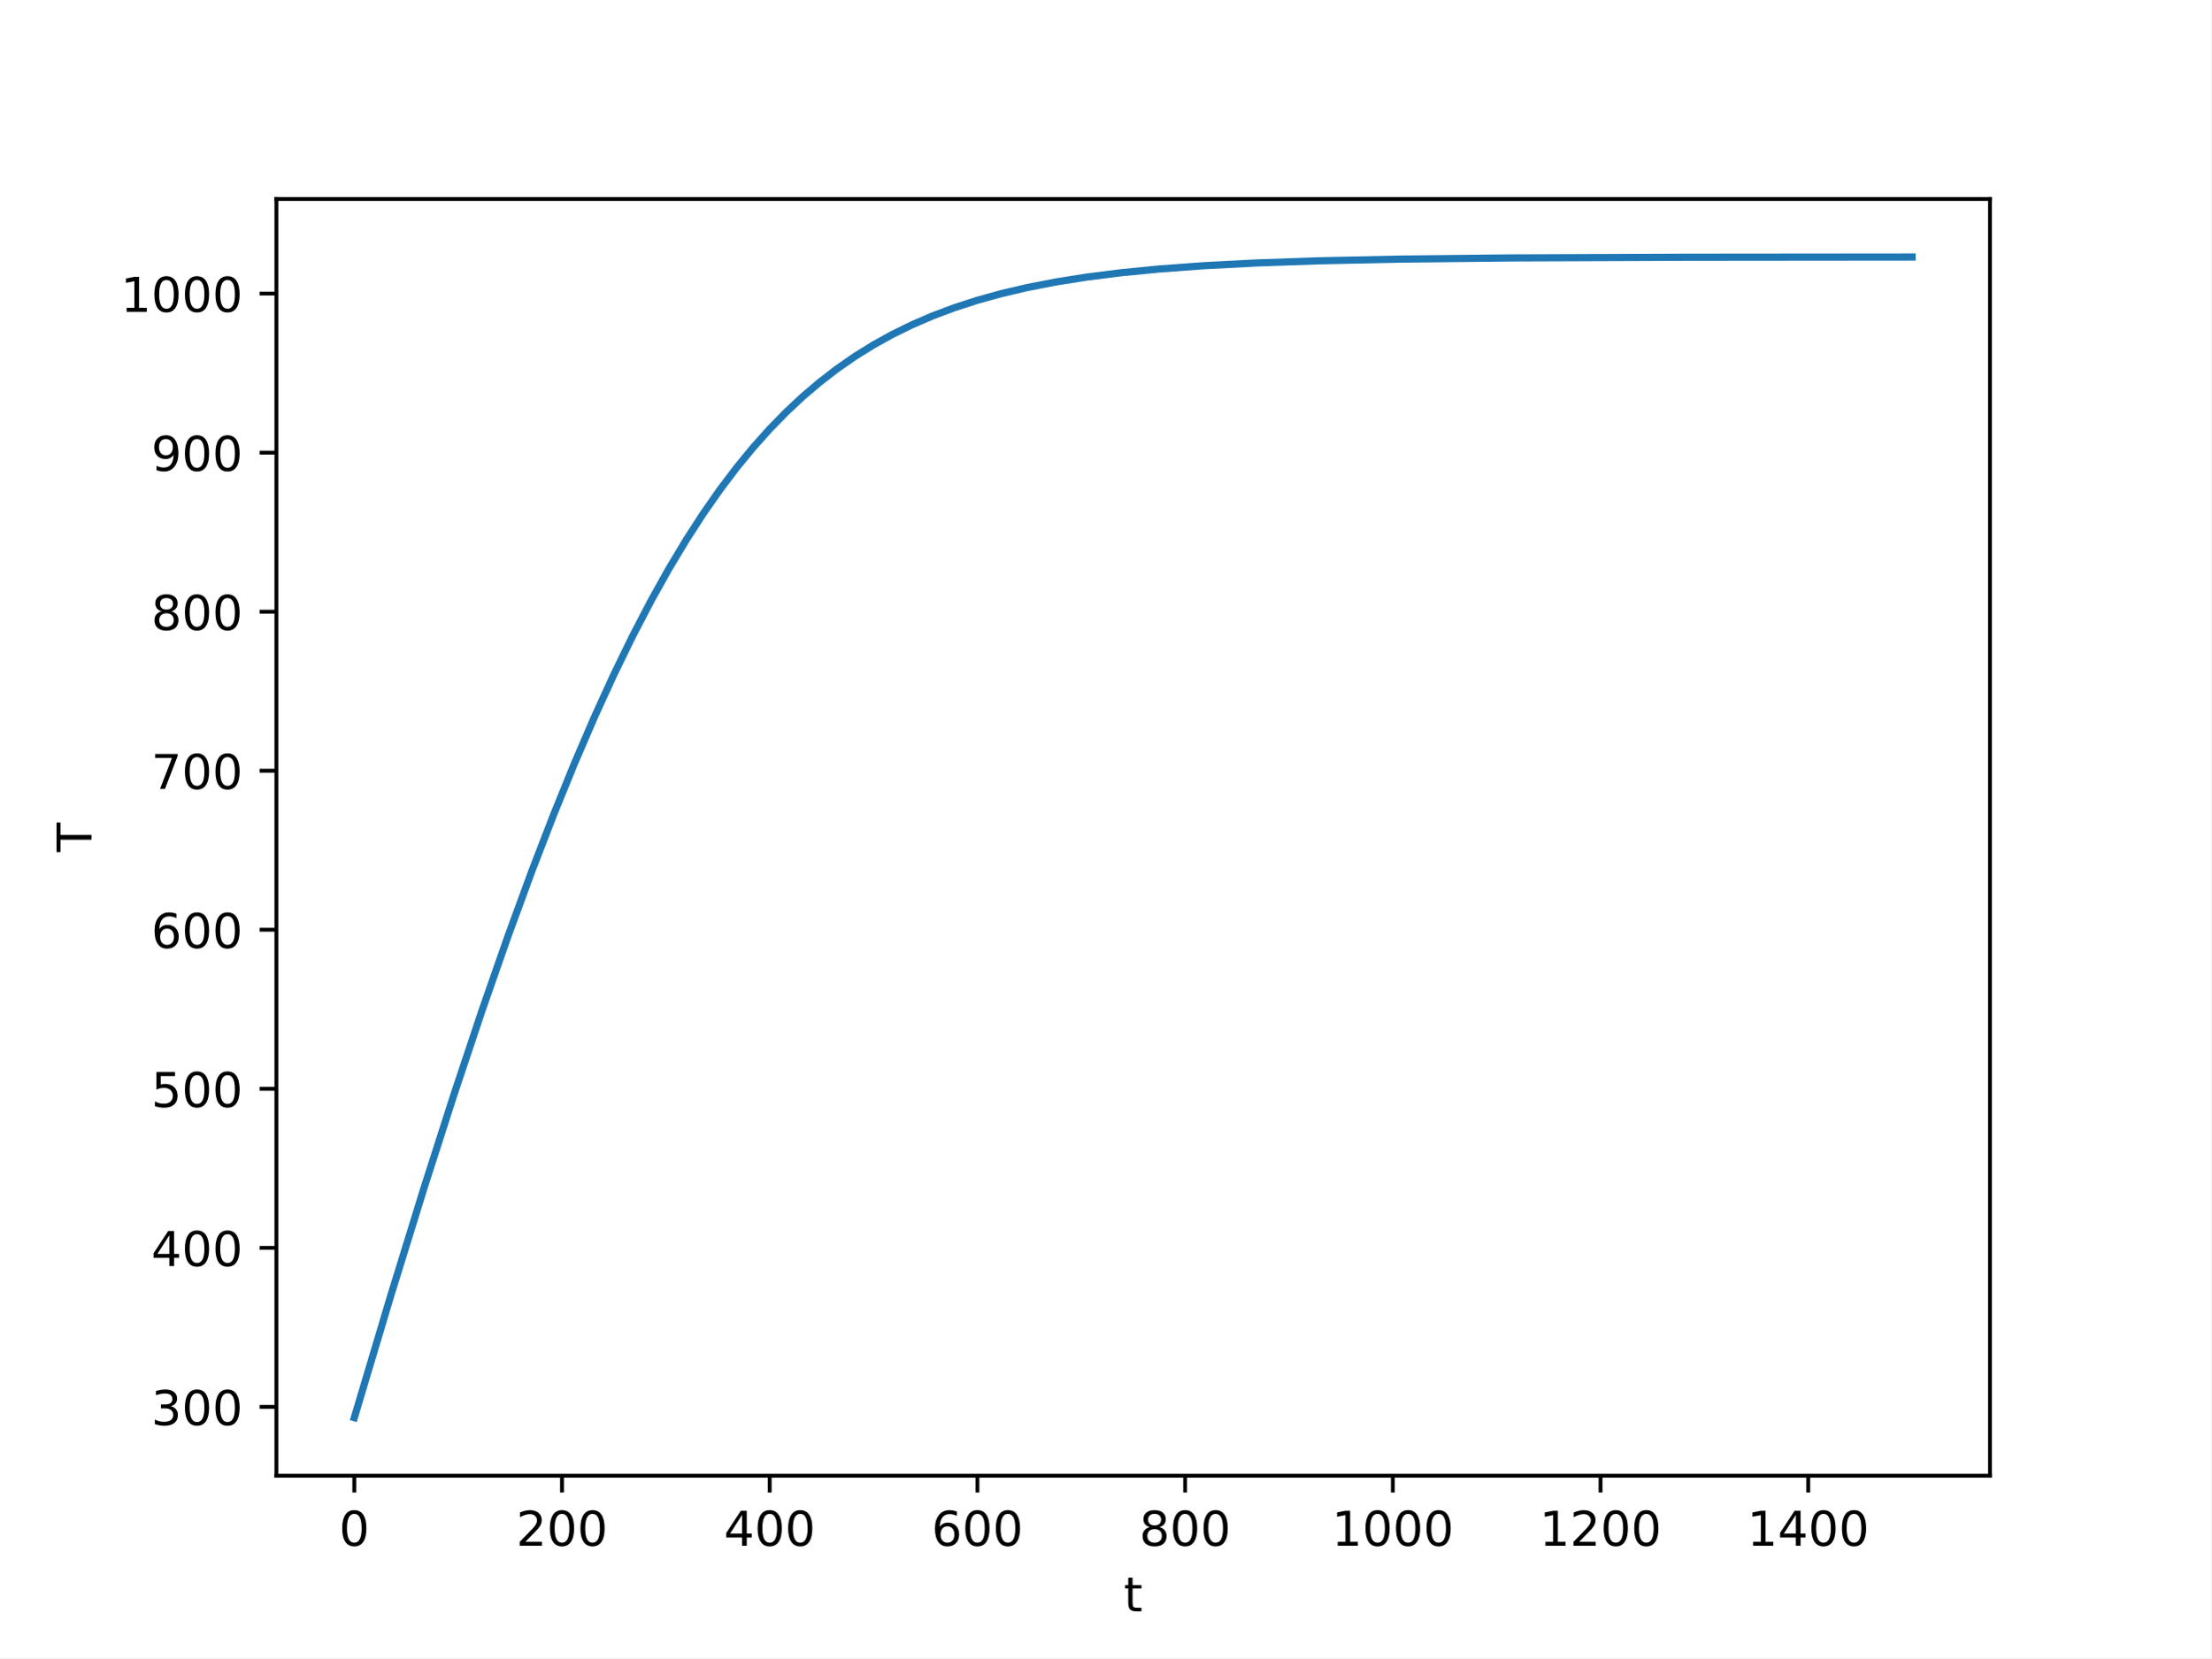
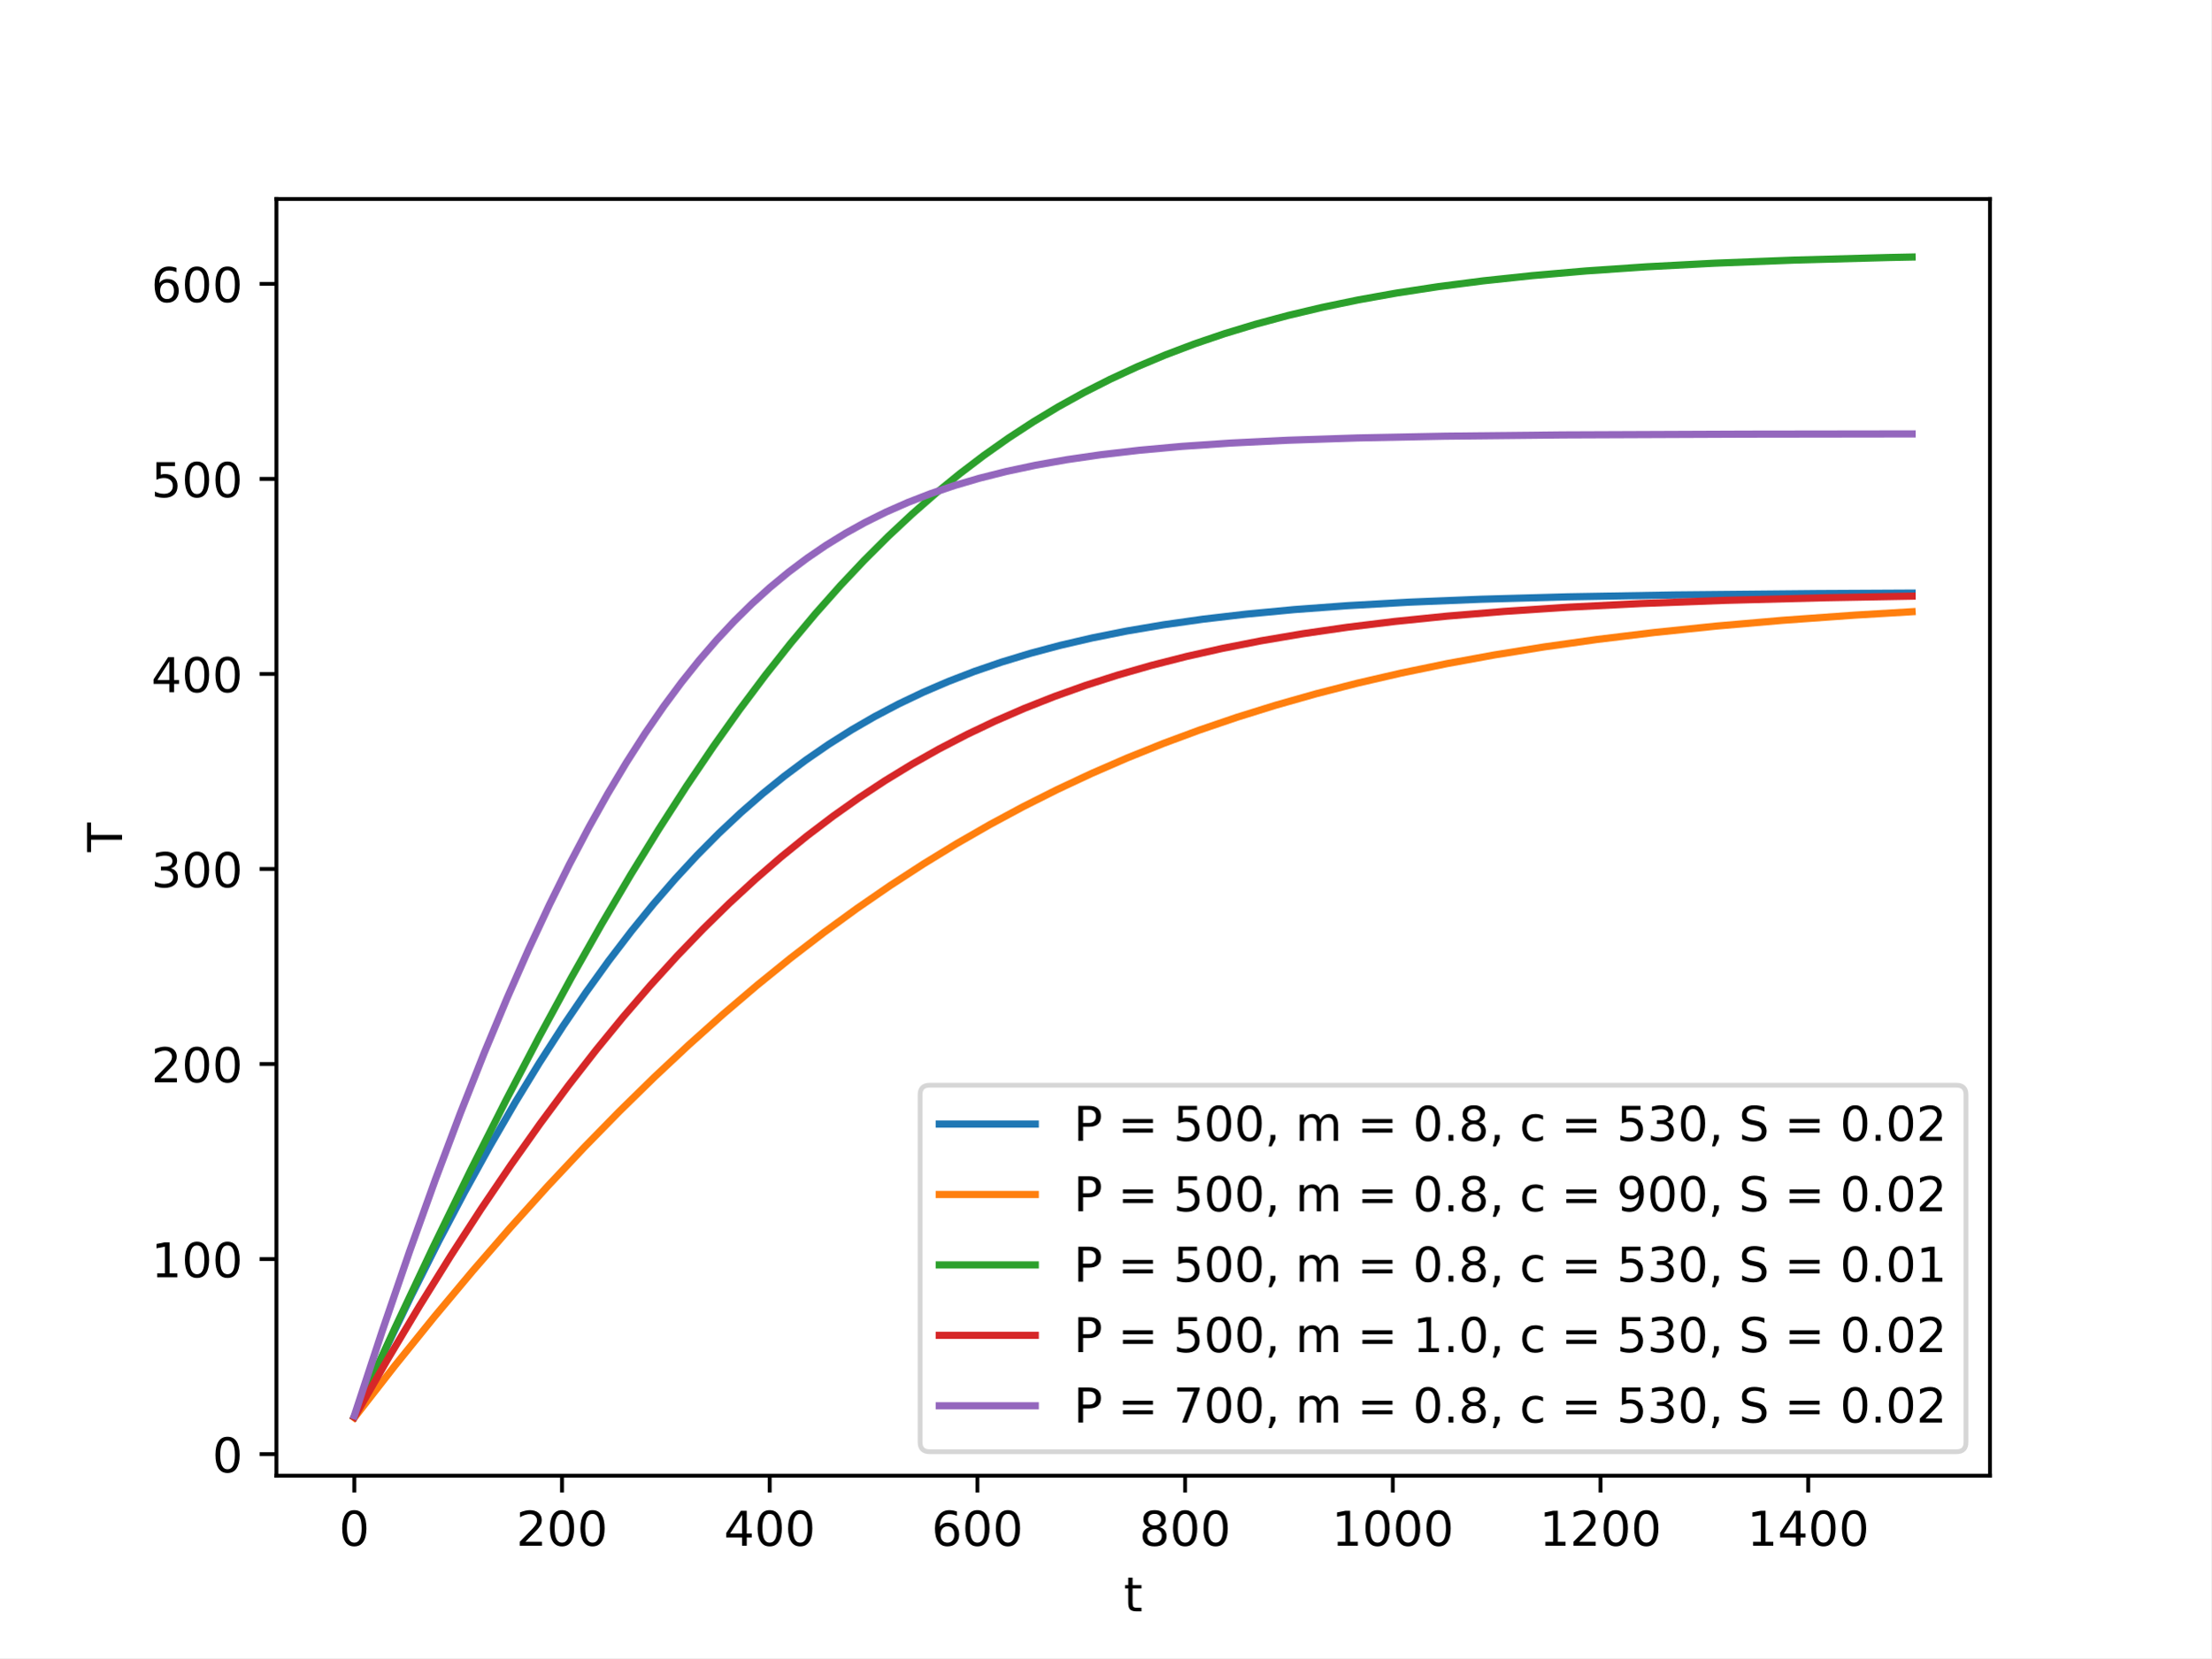
<svg xmlns="http://www.w3.org/2000/svg" xmlns:xlink="http://www.w3.org/1999/xlink" width="460.8pt" height="345.6pt" viewBox="0 0 460.8 345.6" version="1.1">
  <defs>
    <style type="text/css">*{stroke-linejoin: round; stroke-linecap: butt}</style>
  </defs>
  <g id="figure_1">
    <g id="patch_1">
      <path d="M 0 345.6  L 460.8 345.6  L 460.8 0  L 0 0  z " style="fill: #ffffff" />
    </g>
    <g id="axes_1">
      <g id="patch_2">
        <path d="M 57.6 307.584  L 414.72 307.584  L 414.72 41.472  L 57.6 41.472  z " style="fill: #ffffff" />
      </g>
      <g id="matplotlib.axis_1">
        <g id="xtick_1">
          <g id="line2d_1">
            <defs>
-               <path id="m4ead02d7e2" d="M 0 0  L 0 3.5  " style="stroke: #000000; stroke-width: 0.8" />
-             </defs>
-             <g>
-               <use xlink:href="#m4ead02d7e2" x="73.833" y="307.584" style="stroke: #000000; stroke-width: 0.8" />
+               <path id="m1acc830300" d="M 0 0  L 0 3.5  " style="stroke: #000000; stroke-width: 0.8" />
+             </defs>
+             <g>
+               <use xlink:href="#m1acc830300" x="73.833" y="307.584" style="stroke: #000000; stroke-width: 0.8" />
            </g>
          </g>
          <g id="text_1">
            <g transform="translate(70.65148 322.1824) scale(0.1 -0.1)">
              <defs>
                <path id="DejaVuSans-30" d="M 2034 4250  Q 1547 4250 1301 3770  Q 1056 3291 1056 2328  Q 1056 1369 1301 889  Q 1547 409 2034 409  Q 2525 409 2770 889  Q 3016 1369 3016 2328  Q 3016 3291 2770 3770  Q 2525 4250 2034 4250  z M 2034 4750  Q 2819 4750 3233 4129  Q 3647 3509 3647 2328  Q 3647 1150 3233 529  Q 2819 -91 2034 -91  Q 1250 -91 836 529  Q 422 1150 422 2328  Q 422 3509 836 4129  Q 1250 4750 2034 4750  z " transform="scale(0.015625)" />
              </defs>
              <use xlink:href="#DejaVuSans-30" />
            </g>
          </g>
        </g>
        <g id="xtick_2">
          <g id="line2d_2">
            <g>
-               <use xlink:href="#m4ead02d7e2" x="117.12" y="307.584" style="stroke: #000000; stroke-width: 0.8" />
+               <use xlink:href="#m1acc830300" x="117.12" y="307.584" style="stroke: #000000; stroke-width: 0.8" />
            </g>
          </g>
          <g id="text_2">
            <g transform="translate(107.5763 322.1824) scale(0.1 -0.1)">
              <defs>
                <path id="DejaVuSans-32" d="M 1228 531  L 3431 531  L 3431 0  L 469 0  L 469 531  Q 828 903 1448 1529  Q 2069 2156 2228 2338  Q 2531 2678 2651 2914  Q 2772 3150 2772 3378  Q 2772 3750 2511 3984  Q 2250 4219 1831 4219  Q 1534 4219 1204 4116  Q 875 4013 500 3803  L 500 4441  Q 881 4594 1212 4672  Q 1544 4750 1819 4750  Q 2544 4750 2975 4387  Q 3406 4025 3406 3419  Q 3406 3131 3298 2873  Q 3191 2616 2906 2266  Q 2828 2175 2409 1742  Q 1991 1309 1228 531  z " transform="scale(0.015625)" />
              </defs>
              <use xlink:href="#DejaVuSans-32" />
              <use xlink:href="#DejaVuSans-30" x="63.623" />
              <use xlink:href="#DejaVuSans-30" x="127.246" />
            </g>
          </g>
        </g>
        <g id="xtick_3">
          <g id="line2d_3">
            <g>
-               <use xlink:href="#m4ead02d7e2" x="160.407" y="307.584" style="stroke: #000000; stroke-width: 0.8" />
+               <use xlink:href="#m1acc830300" x="160.407" y="307.584" style="stroke: #000000; stroke-width: 0.8" />
            </g>
          </g>
          <g id="text_3">
            <g transform="translate(150.8635 322.1824) scale(0.1 -0.1)">
              <defs>
                <path id="DejaVuSans-34" d="M 2419 4116  L 825 1625  L 2419 1625  L 2419 4116  z M 2253 4666  L 3047 4666  L 3047 1625  L 3713 1625  L 3713 1100  L 3047 1100  L 3047 0  L 2419 0  L 2419 1100  L 313 1100  L 313 1709  L 2253 4666  z " transform="scale(0.015625)" />
              </defs>
              <use xlink:href="#DejaVuSans-34" />
              <use xlink:href="#DejaVuSans-30" x="63.623" />
              <use xlink:href="#DejaVuSans-30" x="127.246" />
            </g>
          </g>
        </g>
        <g id="xtick_4">
          <g id="line2d_4">
            <g>
-               <use xlink:href="#m4ead02d7e2" x="203.695" y="307.584" style="stroke: #000000; stroke-width: 0.8" />
+               <use xlink:href="#m1acc830300" x="203.695" y="307.584" style="stroke: #000000; stroke-width: 0.8" />
            </g>
          </g>
          <g id="text_4">
            <g transform="translate(194.1508 322.1824) scale(0.1 -0.1)">
              <defs>
                <path id="DejaVuSans-36" d="M 2113 2584  Q 1688 2584 1439 2293  Q 1191 2003 1191 1497  Q 1191 994 1439 701  Q 1688 409 2113 409  Q 2538 409 2786 701  Q 3034 994 3034 1497  Q 3034 2003 2786 2293  Q 2538 2584 2113 2584  z M 3366 4563  L 3366 3988  Q 3128 4100 2886 4159  Q 2644 4219 2406 4219  Q 1781 4219 1451 3797  Q 1122 3375 1075 2522  Q 1259 2794 1537 2939  Q 1816 3084 2150 3084  Q 2853 3084 3261 2657  Q 3669 2231 3669 1497  Q 3669 778 3244 343  Q 2819 -91 2113 -91  Q 1303 -91 875 529  Q 447 1150 447 2328  Q 447 3434 972 4092  Q 1497 4750 2381 4750  Q 2619 4750 2861 4703  Q 3103 4656 3366 4563  z " transform="scale(0.015625)" />
              </defs>
              <use xlink:href="#DejaVuSans-36" />
              <use xlink:href="#DejaVuSans-30" x="63.623" />
              <use xlink:href="#DejaVuSans-30" x="127.246" />
            </g>
          </g>
        </g>
        <g id="xtick_5">
          <g id="line2d_5">
            <g>
-               <use xlink:href="#m4ead02d7e2" x="246.982" y="307.584" style="stroke: #000000; stroke-width: 0.8" />
+               <use xlink:href="#m1acc830300" x="246.982" y="307.584" style="stroke: #000000; stroke-width: 0.8" />
            </g>
          </g>
          <g id="text_5">
            <g transform="translate(237.4381 322.1824) scale(0.1 -0.1)">
              <defs>
                <path id="DejaVuSans-38" d="M 2034 2216  Q 1584 2216 1326 1975  Q 1069 1734 1069 1313  Q 1069 891 1326 650  Q 1584 409 2034 409  Q 2484 409 2743 651  Q 3003 894 3003 1313  Q 3003 1734 2745 1975  Q 2488 2216 2034 2216  z M 1403 2484  Q 997 2584 770 2862  Q 544 3141 544 3541  Q 544 4100 942 4425  Q 1341 4750 2034 4750  Q 2731 4750 3128 4425  Q 3525 4100 3525 3541  Q 3525 3141 3298 2862  Q 3072 2584 2669 2484  Q 3125 2378 3379 2068  Q 3634 1759 3634 1313  Q 3634 634 3220 271  Q 2806 -91 2034 -91  Q 1263 -91 848 271  Q 434 634 434 1313  Q 434 1759 690 2068  Q 947 2378 1403 2484  z M 1172 3481  Q 1172 3119 1398 2916  Q 1625 2713 2034 2713  Q 2441 2713 2670 2916  Q 2900 3119 2900 3481  Q 2900 3844 2670 4047  Q 2441 4250 2034 4250  Q 1625 4250 1398 4047  Q 1172 3844 1172 3481  z " transform="scale(0.015625)" />
              </defs>
              <use xlink:href="#DejaVuSans-38" />
              <use xlink:href="#DejaVuSans-30" x="63.623" />
              <use xlink:href="#DejaVuSans-30" x="127.246" />
            </g>
          </g>
        </g>
        <g id="xtick_6">
          <g id="line2d_6">
            <g>
-               <use xlink:href="#m4ead02d7e2" x="290.269" y="307.584" style="stroke: #000000; stroke-width: 0.8" />
+               <use xlink:href="#m1acc830300" x="290.269" y="307.584" style="stroke: #000000; stroke-width: 0.8" />
            </g>
          </g>
          <g id="text_6">
            <g transform="translate(277.5441 322.1824) scale(0.1 -0.1)">
              <defs>
                <path id="DejaVuSans-31" d="M 794 531  L 1825 531  L 1825 4091  L 703 3866  L 703 4441  L 1819 4666  L 2450 4666  L 2450 531  L 3481 531  L 3481 0  L 794 0  L 794 531  z " transform="scale(0.015625)" />
              </defs>
              <use xlink:href="#DejaVuSans-31" />
              <use xlink:href="#DejaVuSans-30" x="63.623" />
              <use xlink:href="#DejaVuSans-30" x="127.246" />
              <use xlink:href="#DejaVuSans-30" x="190.869" />
            </g>
          </g>
        </g>
        <g id="xtick_7">
          <g id="line2d_7">
            <g>
-               <use xlink:href="#m4ead02d7e2" x="333.556" y="307.584" style="stroke: #000000; stroke-width: 0.8" />
+               <use xlink:href="#m1acc830300" x="333.556" y="307.584" style="stroke: #000000; stroke-width: 0.8" />
            </g>
          </g>
          <g id="text_7">
            <g transform="translate(320.8314 322.1824) scale(0.1 -0.1)">
              <use xlink:href="#DejaVuSans-31" />
              <use xlink:href="#DejaVuSans-32" x="63.623" />
              <use xlink:href="#DejaVuSans-30" x="127.246" />
              <use xlink:href="#DejaVuSans-30" x="190.869" />
            </g>
          </g>
        </g>
        <g id="xtick_8">
          <g id="line2d_8">
            <g>
-               <use xlink:href="#m4ead02d7e2" x="376.844" y="307.584" style="stroke: #000000; stroke-width: 0.8" />
+               <use xlink:href="#m1acc830300" x="376.844" y="307.584" style="stroke: #000000; stroke-width: 0.8" />
            </g>
          </g>
          <g id="text_8">
            <g transform="translate(364.1186 322.1824) scale(0.1 -0.1)">
              <use xlink:href="#DejaVuSans-31" />
              <use xlink:href="#DejaVuSans-34" x="63.623" />
              <use xlink:href="#DejaVuSans-30" x="127.246" />
              <use xlink:href="#DejaVuSans-30" x="190.869" />
            </g>
          </g>
        </g>
        <g id="text_9">
          <g transform="translate(234.1998 335.8606) scale(0.1 -0.1)">
            <defs>
              <path id="DejaVuSans-74" d="M 1172 4494  L 1172 3500  L 2356 3500  L 2356 3053  L 1172 3053  L 1172 1153  Q 1172 725 1289 603  Q 1406 481 1766 481  L 2356 481  L 2356 0  L 1766 0  Q 1100 0 847 248  Q 594 497 594 1153  L 594 3053  L 172 3053  L 172 3500  L 594 3500  L 594 4494  L 1172 4494  z " transform="scale(0.015625)" />
            </defs>
            <use xlink:href="#DejaVuSans-74" />
          </g>
        </g>
      </g>
      <g id="matplotlib.axis_2">
        <g id="ytick_1">
          <g id="line2d_9">
            <defs>
-               <path id="m4b71ea422a" d="M 0 0  L -3.5 0  " style="stroke: #000000; stroke-width: 0.8" />
-             </defs>
-             <g>
-               <use xlink:href="#m4b71ea422a" x="57.6" y="293.241" style="stroke: #000000; stroke-width: 0.8" />
+               <path id="m3db39ba653" d="M 0 0  L -3.5 0  " style="stroke: #000000; stroke-width: 0.8" />
+             </defs>
+             <g>
+               <use xlink:href="#m3db39ba653" x="57.6" y="303.088" style="stroke: #000000; stroke-width: 0.8" />
            </g>
          </g>
          <g id="text_10">
-             <g transform="translate(31.5125 297.0404) scale(0.1 -0.1)">
-               <defs>
-                 <path id="DejaVuSans-33" d="M 2597 2516  Q 3050 2419 3304 2112  Q 3559 1806 3559 1356  Q 3559 666 3084 287  Q 2609 -91 1734 -91  Q 1441 -91 1130 -33  Q 819 25 488 141  L 488 750  Q 750 597 1062 519  Q 1375 441 1716 441  Q 2309 441 2620 675  Q 2931 909 2931 1356  Q 2931 1769 2642 2001  Q 2353 2234 1838 2234  L 1294 2234  L 1294 2753  L 1863 2753  Q 2328 2753 2575 2939  Q 2822 3125 2822 3475  Q 2822 3834 2567 4026  Q 2313 4219 1838 4219  Q 1578 4219 1281 4162  Q 984 4106 628 3988  L 628 4550  Q 988 4650 1302 4700  Q 1616 4750 1894 4750  Q 2613 4750 3031 4423  Q 3450 4097 3450 3541  Q 3450 3153 3228 2886  Q 3006 2619 2597 2516  z " transform="scale(0.015625)" />
-               </defs>
-               <use xlink:href="#DejaVuSans-33" />
-               <use xlink:href="#DejaVuSans-30" x="63.623" />
-               <use xlink:href="#DejaVuSans-30" x="127.246" />
+             <g transform="translate(44.2375 306.8874) scale(0.1 -0.1)">
+               <use xlink:href="#DejaVuSans-30" />
            </g>
          </g>
        </g>
        <g id="ytick_2">
          <g id="line2d_10">
            <g>
-               <use xlink:href="#m4b71ea422a" x="57.6" y="260.091" style="stroke: #000000; stroke-width: 0.8" />
+               <use xlink:href="#m3db39ba653" x="57.6" y="262.434" style="stroke: #000000; stroke-width: 0.8" />
            </g>
          </g>
          <g id="text_11">
-             <g transform="translate(31.5125 263.8903) scale(0.1 -0.1)">
-               <use xlink:href="#DejaVuSans-34" />
+             <g transform="translate(31.5125 266.2327) scale(0.1 -0.1)">
+               <use xlink:href="#DejaVuSans-31" />
              <use xlink:href="#DejaVuSans-30" x="63.623" />
              <use xlink:href="#DejaVuSans-30" x="127.246" />
            </g>
          </g>
        </g>
        <g id="ytick_3">
          <g id="line2d_11">
            <g>
-               <use xlink:href="#m4b71ea422a" x="57.6" y="226.941" style="stroke: #000000; stroke-width: 0.8" />
+               <use xlink:href="#m3db39ba653" x="57.6" y="221.779" style="stroke: #000000; stroke-width: 0.8" />
            </g>
          </g>
          <g id="text_12">
-             <g transform="translate(31.5125 230.7402) scale(0.1 -0.1)">
-               <defs>
-                 <path id="DejaVuSans-35" d="M 691 4666  L 3169 4666  L 3169 4134  L 1269 4134  L 1269 2991  Q 1406 3038 1543 3061  Q 1681 3084 1819 3084  Q 2600 3084 3056 2656  Q 3513 2228 3513 1497  Q 3513 744 3044 326  Q 2575 -91 1722 -91  Q 1428 -91 1123 -41  Q 819 9 494 109  L 494 744  Q 775 591 1075 516  Q 1375 441 1709 441  Q 2250 441 2565 725  Q 2881 1009 2881 1497  Q 2881 1984 2565 2268  Q 2250 2553 1709 2553  Q 1456 2553 1204 2497  Q 953 2441 691 2322  L 691 4666  z " transform="scale(0.015625)" />
-               </defs>
-               <use xlink:href="#DejaVuSans-35" />
+             <g transform="translate(31.5125 225.5781) scale(0.1 -0.1)">
+               <use xlink:href="#DejaVuSans-32" />
              <use xlink:href="#DejaVuSans-30" x="63.623" />
              <use xlink:href="#DejaVuSans-30" x="127.246" />
            </g>
          </g>
        </g>
        <g id="ytick_4">
          <g id="line2d_12">
            <g>
-               <use xlink:href="#m4b71ea422a" x="57.6" y="193.791" style="stroke: #000000; stroke-width: 0.8" />
+               <use xlink:href="#m3db39ba653" x="57.6" y="181.124" style="stroke: #000000; stroke-width: 0.8" />
            </g>
          </g>
          <g id="text_13">
-             <g transform="translate(31.5125 197.5901) scale(0.1 -0.1)">
-               <use xlink:href="#DejaVuSans-36" />
+             <g transform="translate(31.5125 184.9234) scale(0.1 -0.1)">
+               <defs>
+                 <path id="DejaVuSans-33" d="M 2597 2516  Q 3050 2419 3304 2112  Q 3559 1806 3559 1356  Q 3559 666 3084 287  Q 2609 -91 1734 -91  Q 1441 -91 1130 -33  Q 819 25 488 141  L 488 750  Q 750 597 1062 519  Q 1375 441 1716 441  Q 2309 441 2620 675  Q 2931 909 2931 1356  Q 2931 1769 2642 2001  Q 2353 2234 1838 2234  L 1294 2234  L 1294 2753  L 1863 2753  Q 2328 2753 2575 2939  Q 2822 3125 2822 3475  Q 2822 3834 2567 4026  Q 2313 4219 1838 4219  Q 1578 4219 1281 4162  Q 984 4106 628 3988  L 628 4550  Q 988 4650 1302 4700  Q 1616 4750 1894 4750  Q 2613 4750 3031 4423  Q 3450 4097 3450 3541  Q 3450 3153 3228 2886  Q 3006 2619 2597 2516  z " transform="scale(0.015625)" />
+               </defs>
+               <use xlink:href="#DejaVuSans-33" />
              <use xlink:href="#DejaVuSans-30" x="63.623" />
              <use xlink:href="#DejaVuSans-30" x="127.246" />
            </g>
          </g>
        </g>
        <g id="ytick_5">
          <g id="line2d_13">
            <g>
-               <use xlink:href="#m4b71ea422a" x="57.6" y="160.641" style="stroke: #000000; stroke-width: 0.8" />
+               <use xlink:href="#m3db39ba653" x="57.6" y="140.47" style="stroke: #000000; stroke-width: 0.8" />
            </g>
          </g>
          <g id="text_14">
-             <g transform="translate(31.5125 164.44) scale(0.1 -0.1)">
-               <defs>
-                 <path id="DejaVuSans-37" d="M 525 4666  L 3525 4666  L 3525 4397  L 1831 0  L 1172 0  L 2766 4134  L 525 4134  L 525 4666  z " transform="scale(0.015625)" />
-               </defs>
-               <use xlink:href="#DejaVuSans-37" />
+             <g transform="translate(31.5125 144.2688) scale(0.1 -0.1)">
+               <use xlink:href="#DejaVuSans-34" />
              <use xlink:href="#DejaVuSans-30" x="63.623" />
              <use xlink:href="#DejaVuSans-30" x="127.246" />
            </g>
          </g>
        </g>
        <g id="ytick_6">
          <g id="line2d_14">
            <g>
-               <use xlink:href="#m4b71ea422a" x="57.6" y="127.491" style="stroke: #000000; stroke-width: 0.8" />
+               <use xlink:href="#m3db39ba653" x="57.6" y="99.815" style="stroke: #000000; stroke-width: 0.8" />
            </g>
          </g>
          <g id="text_15">
-             <g transform="translate(31.5125 131.2899) scale(0.1 -0.1)">
-               <use xlink:href="#DejaVuSans-38" />
+             <g transform="translate(31.5125 103.6141) scale(0.1 -0.1)">
+               <defs>
+                 <path id="DejaVuSans-35" d="M 691 4666  L 3169 4666  L 3169 4134  L 1269 4134  L 1269 2991  Q 1406 3038 1543 3061  Q 1681 3084 1819 3084  Q 2600 3084 3056 2656  Q 3513 2228 3513 1497  Q 3513 744 3044 326  Q 2575 -91 1722 -91  Q 1428 -91 1123 -41  Q 819 9 494 109  L 494 744  Q 775 591 1075 516  Q 1375 441 1709 441  Q 2250 441 2565 725  Q 2881 1009 2881 1497  Q 2881 1984 2565 2268  Q 2250 2553 1709 2553  Q 1456 2553 1204 2497  Q 953 2441 691 2322  L 691 4666  z " transform="scale(0.015625)" />
+               </defs>
+               <use xlink:href="#DejaVuSans-35" />
              <use xlink:href="#DejaVuSans-30" x="63.623" />
              <use xlink:href="#DejaVuSans-30" x="127.246" />
            </g>
          </g>
        </g>
        <g id="ytick_7">
          <g id="line2d_15">
            <g>
-               <use xlink:href="#m4b71ea422a" x="57.6" y="94.341" style="stroke: #000000; stroke-width: 0.8" />
+               <use xlink:href="#m3db39ba653" x="57.6" y="59.16" style="stroke: #000000; stroke-width: 0.8" />
            </g>
          </g>
          <g id="text_16">
-             <g transform="translate(31.5125 98.13978) scale(0.1 -0.1)">
-               <defs>
-                 <path id="DejaVuSans-39" d="M 703 97  L 703 672  Q 941 559 1184 500  Q 1428 441 1663 441  Q 2288 441 2617 861  Q 2947 1281 2994 2138  Q 2813 1869 2534 1725  Q 2256 1581 1919 1581  Q 1219 1581 811 2004  Q 403 2428 403 3163  Q 403 3881 828 4315  Q 1253 4750 1959 4750  Q 2769 4750 3195 4129  Q 3622 3509 3622 2328  Q 3622 1225 3098 567  Q 2575 -91 1691 -91  Q 1453 -91 1209 -44  Q 966 3 703 97  z M 1959 2075  Q 2384 2075 2632 2365  Q 2881 2656 2881 3163  Q 2881 3666 2632 3958  Q 2384 4250 1959 4250  Q 1534 4250 1286 3958  Q 1038 3666 1038 3163  Q 1038 2656 1286 2365  Q 1534 2075 1959 2075  z " transform="scale(0.015625)" />
-               </defs>
-               <use xlink:href="#DejaVuSans-39" />
-               <use xlink:href="#DejaVuSans-30" x="63.623" />
-               <use xlink:href="#DejaVuSans-30" x="127.246" />
-             </g>
-           </g>
-         </g>
-         <g id="ytick_8">
-           <g id="line2d_16">
-             <g>
-               <use xlink:href="#m4b71ea422a" x="57.6" y="61.19" style="stroke: #000000; stroke-width: 0.8" />
-             </g>
-           </g>
-           <g id="text_17">
-             <g transform="translate(25.15 64.98968) scale(0.1 -0.1)">
-               <use xlink:href="#DejaVuSans-31" />
-               <use xlink:href="#DejaVuSans-30" x="63.623" />
-               <use xlink:href="#DejaVuSans-30" x="127.246" />
-               <use xlink:href="#DejaVuSans-30" x="190.869" />
-             </g>
-           </g>
-         </g>
-         <g id="text_18">
-           <g transform="translate(19.07031 177.5819) rotate(-90) scale(0.1 -0.1)">
+             <g transform="translate(31.5125 62.95946) scale(0.1 -0.1)">
+               <use xlink:href="#DejaVuSans-36" />
+               <use xlink:href="#DejaVuSans-30" x="63.623" />
+               <use xlink:href="#DejaVuSans-30" x="127.246" />
+             </g>
+           </g>
+         </g>
+         <g id="text_17">
+           <g transform="translate(25.43281 177.5819) rotate(-90) scale(0.1 -0.1)">
            <defs>
              <path id="DejaVuSans-54" d="M -19 4666  L 3928 4666  L 3928 4134  L 2272 4134  L 2272 0  L 1638 0  L 1638 4134  L -19 4134  L -19 4666  z " transform="scale(0.015625)" />
            </defs>
            <use xlink:href="#DejaVuSans-54" />
          </g>
        </g>
      </g>
+       <g id="line2d_16">
+         <path d="M 73.833 295.291  L 79.893 282.15  L 85.737 270.006  L 91.364 258.813  L 96.775 248.526  L 102.186 238.717  L 107.38 229.758  L 112.358 221.6  L 117.336 213.865  L 122.098 206.864  L 126.86 200.251  L 131.621 194.025  L 136.166 188.438  L 140.712 183.193  L 145.257 178.282  L 149.802 173.698  L 154.347 169.428  L 158.892 165.462  L 163.437 161.787  L 167.983 158.39  L 172.744 155.113  L 177.506 152.109  L 182.267 149.361  L 187.245 146.743  L 192.44 144.269  L 197.634 142.039  L 203.045 139.953  L 208.673 138.017  L 214.733 136.172  L 221.009 134.497  L 227.719 132.939  L 234.861 131.514  L 242.437 130.229  L 250.661 129.059  L 259.752 127.995  L 269.708 127.056  L 280.962 126.223  L 293.732 125.505  L 308.666 124.896  L 326.63 124.395  L 348.923 124.006  L 378.792 123.72  L 398.487 123.616  L 398.487 123.616  " clip-path="url(#pe8fe63526d)" style="fill: none; stroke: #1f77b4; stroke-width: 1.5; stroke-linecap: square" />
+       </g>
      <g id="line2d_17">
-         <path d="M 73.833 295.488  L 81.408 270.117  L 88.334 247.692  L 94.611 228.11  L 100.454 210.608  L 105.865 195.115  L 110.843 181.535  L 115.389 169.751  L 119.717 159.111  L 123.83 149.557  L 127.942 140.563  L 131.838 132.57  L 135.734 125.097  L 139.413 118.517  L 143.092 112.396  L 146.555 107.048  L 150.018 102.089  L 153.481 97.507  L 156.944 93.288  L 160.407 89.414  L 163.87 85.868  L 167.333 82.631  L 170.796 79.683  L 174.476 76.847  L 178.155 74.293  L 182.051 71.871  L 185.947 69.713  L 190.059 67.694  L 194.388 65.827  L 198.933 64.121  L 203.695 62.577  L 208.673 61.197  L 214.083 59.929  L 219.927 58.79  L 226.42 57.757  L 233.563 56.852  L 241.571 56.064  L 250.878 55.381  L 261.699 54.815  L 274.902 54.356  L 291.784 54.004  L 314.943 53.758  L 351.953 53.613  L 398.487 53.568  L 398.487 53.568  " clip-path="url(#pbd66ea3ebf)" style="fill: none; stroke: #1f77b4; stroke-width: 1.5; stroke-linecap: square" />
+         <path d="M 73.833 295.488  L 82.274 284.666  L 90.498 274.479  L 98.506 264.907  L 106.298 255.93  L 114.09 247.29  L 121.665 239.22  L 129.024 231.697  L 136.383 224.491  L 143.525 217.802  L 150.668 211.415  L 157.81 205.332  L 164.736 199.722  L 171.662 194.395  L 178.588 189.349  L 185.514 184.579  L 192.44 180.079  L 199.366 175.845  L 206.292 171.868  L 213.218 168.141  L 220.36 164.55  L 227.503 161.205  L 234.861 158.005  L 242.437 154.959  L 250.012 152.151  L 257.804 149.497  L 265.812 147.001  L 274.253 144.607  L 282.91 142.385  L 292.001 140.286  L 301.524 138.321  L 311.48 136.499  L 321.869 134.824  L 332.907 133.27  L 344.811 131.824  L 357.581 130.501  L 371.433 129.295  L 386.583 128.207  L 398.487 127.493  L 398.487 127.493  " clip-path="url(#pe8fe63526d)" style="fill: none; stroke: #ff7f0e; stroke-width: 1.5; stroke-linecap: square" />
+       </g>
+       <g id="line2d_18">
+         <path d="M 73.833 295.291  L 82.274 276.869  L 90.282 259.912  L 98.074 243.935  L 105.432 229.355  L 112.358 216.116  L 119.068 203.769  L 125.345 192.669  L 131.405 182.386  L 137.249 172.892  L 143.092 163.825  L 148.72 155.507  L 154.131 147.901  L 159.542 140.681  L 164.736 134.117  L 169.93 127.91  L 175.125 122.058  L 180.103 116.779  L 185.081 111.816  L 190.059 107.161  L 195.037 102.806  L 200.015 98.74  L 204.993 94.953  L 210.188 91.286  L 215.382 87.896  L 220.577 84.767  L 225.987 81.772  L 231.398 79.029  L 237.026 76.425  L 242.87 73.971  L 248.93 71.674  L 255.206 69.538  L 261.699 67.566  L 268.409 65.757  L 275.551 64.061  L 283.127 62.491  L 291.135 61.056  L 299.792 59.732  L 309.099 58.532  L 319.272 57.446  L 330.526 56.469  L 343.08 55.606  L 357.364 54.852  L 373.814 54.21  L 393.509 53.673  L 398.487 53.568  L 398.487 53.568  " clip-path="url(#pe8fe63526d)" style="fill: none; stroke: #2ca02c; stroke-width: 1.5; stroke-linecap: square" />
+       </g>
+       <g id="line2d_19">
+         <path d="M 73.833 295.387  L 80.759 283.349  L 87.468 272.13  L 93.961 261.697  L 100.238 252.018  L 106.515 242.747  L 112.575 234.19  L 118.419 226.313  L 124.262 218.806  L 129.89 211.93  L 135.517 205.402  L 141.144 199.221  L 146.555 193.603  L 151.966 188.299  L 157.377 183.306  L 162.788 178.616  L 168.199 174.223  L 173.61 170.116  L 179.021 166.286  L 184.432 162.723  L 190.059 159.287  L 195.686 156.113  L 201.53 153.08  L 207.374 150.299  L 213.434 147.664  L 219.711 145.183  L 226.204 142.864  L 232.913 140.709  L 239.839 138.719  L 247.198 136.843  L 254.774 135.141  L 262.782 133.566  L 271.439 132.093  L 280.746 130.741  L 290.702 129.522  L 301.524 128.422  L 313.428 127.436  L 326.847 126.554  L 341.997 125.788  L 359.529 125.132  L 380.307 124.586  L 398.487 124.255  L 398.487 124.255  " clip-path="url(#pe8fe63526d)" style="fill: none; stroke: #d62728; stroke-width: 1.5; stroke-linecap: square" />
+       </g>
+       <g id="line2d_20">
+         <path d="M 73.833 295.099  L 79.677 277.35  L 85.304 260.96  L 90.715 245.889  L 95.909 232.089  L 100.887 219.512  L 105.649 208.101  L 110.194 197.792  L 114.523 188.52  L 118.635 180.212  L 122.747 172.396  L 126.643 165.446  L 130.539 158.935  L 134.435 152.857  L 138.331 147.203  L 142.01 142.242  L 145.69 137.638  L 149.369 133.375  L 153.048 129.441  L 156.728 125.818  L 160.407 122.49  L 164.303 119.269  L 168.199 116.34  L 172.095 113.682  L 176.207 111.147  L 180.319 108.869  L 184.648 106.724  L 189.193 104.725  L 193.955 102.881  L 198.933 101.195  L 204.127 99.671  L 209.755 98.254  L 215.815 96.963  L 222.308 95.81  L 229.45 94.771  L 237.459 93.839  L 246.333 93.034  L 256.505 92.34  L 268.409 91.756  L 282.91 91.277  L 301.091 90.909  L 325.765 90.646  L 363.857 90.485  L 398.487 90.437  L 398.487 90.437  " clip-path="url(#pe8fe63526d)" style="fill: none; stroke: #9467bd; stroke-width: 1.5; stroke-linecap: square" />
      </g>
      <g id="patch_3">
        <path d="M 57.6 307.584  L 57.6 41.472  " style="fill: none; stroke: #000000; stroke-width: 0.8; stroke-linejoin: miter; stroke-linecap: square" />
      </g>
      <g id="patch_4">
        <path d="M 414.72 307.584  L 414.72 41.472  " style="fill: none; stroke: #000000; stroke-width: 0.8; stroke-linejoin: miter; stroke-linecap: square" />
      </g>
      <g id="patch_5">
        <path d="M 57.6 307.584  L 414.72 307.584  " style="fill: none; stroke: #000000; stroke-width: 0.8; stroke-linejoin: miter; stroke-linecap: square" />
      </g>
      <g id="patch_6">
        <path d="M 57.6 41.472  L 414.72 41.472  " style="fill: none; stroke: #000000; stroke-width: 0.8; stroke-linejoin: miter; stroke-linecap: square" />
+       </g>
+       <g id="legend_1">
+         <g id="patch_7">
+           <path d="M 193.747 302.584  L 407.72 302.584  Q 409.72 302.584 409.72 300.584  L 409.72 228.193  Q 409.72 226.193 407.72 226.193  L 193.747 226.193  Q 191.747 226.193 191.747 228.193  L 191.747 300.584  Q 191.747 302.584 193.747 302.584  z " style="fill: #ffffff; opacity: 0.8; stroke: #cccccc; stroke-linejoin: miter" />
+         </g>
+         <g id="line2d_21">
+           <path d="M 195.747 234.292  L 205.747 234.292  L 215.747 234.292  " style="fill: none; stroke: #1f77b4; stroke-width: 1.5; stroke-linecap: square" />
+         </g>
+         <g id="text_18">
+           <g transform="translate(223.7466 237.7918) scale(0.1 -0.1)">
+             <defs>
+               <path id="DejaVuSans-50" d="M 1259 4147  L 1259 2394  L 2053 2394  Q 2494 2394 2734 2622  Q 2975 2850 2975 3272  Q 2975 3691 2734 3919  Q 2494 4147 2053 4147  L 1259 4147  z M 628 4666  L 2053 4666  Q 2838 4666 3239 4311  Q 3641 3956 3641 3272  Q 3641 2581 3239 2228  Q 2838 1875 2053 1875  L 1259 1875  L 1259 0  L 628 0  L 628 4666  z " transform="scale(0.015625)" />
+               <path id="DejaVuSans-20" transform="scale(0.015625)" />
+               <path id="DejaVuSans-3d" d="M 678 2906  L 4684 2906  L 4684 2381  L 678 2381  L 678 2906  z M 678 1631  L 4684 1631  L 4684 1100  L 678 1100  L 678 1631  z " transform="scale(0.015625)" />
+               <path id="DejaVuSans-2c" d="M 750 794  L 1409 794  L 1409 256  L 897 -744  L 494 -744  L 750 256  L 750 794  z " transform="scale(0.015625)" />
+               <path id="DejaVuSans-6d" d="M 3328 2828  Q 3544 3216 3844 3400  Q 4144 3584 4550 3584  Q 5097 3584 5394 3201  Q 5691 2819 5691 2113  L 5691 0  L 5113 0  L 5113 2094  Q 5113 2597 4934 2840  Q 4756 3084 4391 3084  Q 3944 3084 3684 2787  Q 3425 2491 3425 1978  L 3425 0  L 2847 0  L 2847 2094  Q 2847 2600 2669 2842  Q 2491 3084 2119 3084  Q 1678 3084 1418 2786  Q 1159 2488 1159 1978  L 1159 0  L 581 0  L 581 3500  L 1159 3500  L 1159 2956  Q 1356 3278 1631 3431  Q 1906 3584 2284 3584  Q 2666 3584 2933 3390  Q 3200 3197 3328 2828  z " transform="scale(0.015625)" />
+               <path id="DejaVuSans-2e" d="M 684 794  L 1344 794  L 1344 0  L 684 0  L 684 794  z " transform="scale(0.015625)" />
+               <path id="DejaVuSans-63" d="M 3122 3366  L 3122 2828  Q 2878 2963 2633 3030  Q 2388 3097 2138 3097  Q 1578 3097 1268 2742  Q 959 2388 959 1747  Q 959 1106 1268 751  Q 1578 397 2138 397  Q 2388 397 2633 464  Q 2878 531 3122 666  L 3122 134  Q 2881 22 2623 -34  Q 2366 -91 2075 -91  Q 1284 -91 818 406  Q 353 903 353 1747  Q 353 2603 823 3093  Q 1294 3584 2113 3584  Q 2378 3584 2631 3529  Q 2884 3475 3122 3366  z " transform="scale(0.015625)" />
+               <path id="DejaVuSans-53" d="M 3425 4513  L 3425 3897  Q 3066 4069 2747 4153  Q 2428 4238 2131 4238  Q 1616 4238 1336 4038  Q 1056 3838 1056 3469  Q 1056 3159 1242 3001  Q 1428 2844 1947 2747  L 2328 2669  Q 3034 2534 3370 2195  Q 3706 1856 3706 1288  Q 3706 609 3251 259  Q 2797 -91 1919 -91  Q 1588 -91 1214 -16  Q 841 59 441 206  L 441 856  Q 825 641 1194 531  Q 1563 422 1919 422  Q 2459 422 2753 634  Q 3047 847 3047 1241  Q 3047 1584 2836 1778  Q 2625 1972 2144 2069  L 1759 2144  Q 1053 2284 737 2584  Q 422 2884 422 3419  Q 422 4038 858 4394  Q 1294 4750 2059 4750  Q 2388 4750 2728 4690  Q 3069 4631 3425 4513  z " transform="scale(0.015625)" />
+             </defs>
+             <use xlink:href="#DejaVuSans-50" />
+             <use xlink:href="#DejaVuSans-20" x="60.303" />
+             <use xlink:href="#DejaVuSans-3d" x="92.09" />
+             <use xlink:href="#DejaVuSans-20" x="175.879" />
+             <use xlink:href="#DejaVuSans-35" x="207.666" />
+             <use xlink:href="#DejaVuSans-30" x="271.289" />
+             <use xlink:href="#DejaVuSans-30" x="334.912" />
+             <use xlink:href="#DejaVuSans-2c" x="398.535" />
+             <use xlink:href="#DejaVuSans-20" x="430.322" />
+             <use xlink:href="#DejaVuSans-6d" x="462.109" />
+             <use xlink:href="#DejaVuSans-20" x="559.521" />
+             <use xlink:href="#DejaVuSans-3d" x="591.309" />
+             <use xlink:href="#DejaVuSans-20" x="675.098" />
+             <use xlink:href="#DejaVuSans-30" x="706.885" />
+             <use xlink:href="#DejaVuSans-2e" x="770.508" />
+             <use xlink:href="#DejaVuSans-38" x="802.295" />
+             <use xlink:href="#DejaVuSans-2c" x="865.918" />
+             <use xlink:href="#DejaVuSans-20" x="897.705" />
+             <use xlink:href="#DejaVuSans-63" x="929.492" />
+             <use xlink:href="#DejaVuSans-20" x="984.473" />
+             <use xlink:href="#DejaVuSans-3d" x="1016.26" />
+             <use xlink:href="#DejaVuSans-20" x="1100.049" />
+             <use xlink:href="#DejaVuSans-35" x="1131.836" />
+             <use xlink:href="#DejaVuSans-33" x="1195.459" />
+             <use xlink:href="#DejaVuSans-30" x="1259.082" />
+             <use xlink:href="#DejaVuSans-2c" x="1322.705" />
+             <use xlink:href="#DejaVuSans-20" x="1354.492" />
+             <use xlink:href="#DejaVuSans-53" x="1386.279" />
+             <use xlink:href="#DejaVuSans-20" x="1449.756" />
+             <use xlink:href="#DejaVuSans-3d" x="1481.543" />
+             <use xlink:href="#DejaVuSans-20" x="1565.332" />
+             <use xlink:href="#DejaVuSans-30" x="1597.119" />
+             <use xlink:href="#DejaVuSans-2e" x="1660.742" />
+             <use xlink:href="#DejaVuSans-30" x="1692.529" />
+             <use xlink:href="#DejaVuSans-32" x="1756.152" />
+           </g>
+         </g>
+         <g id="line2d_22">
+           <path d="M 195.747 248.97  L 205.747 248.97  L 215.747 248.97  " style="fill: none; stroke: #ff7f0e; stroke-width: 1.5; stroke-linecap: square" />
+         </g>
+         <g id="text_19">
+           <g transform="translate(223.7466 252.4699) scale(0.1 -0.1)">
+             <defs>
+               <path id="DejaVuSans-39" d="M 703 97  L 703 672  Q 941 559 1184 500  Q 1428 441 1663 441  Q 2288 441 2617 861  Q 2947 1281 2994 2138  Q 2813 1869 2534 1725  Q 2256 1581 1919 1581  Q 1219 1581 811 2004  Q 403 2428 403 3163  Q 403 3881 828 4315  Q 1253 4750 1959 4750  Q 2769 4750 3195 4129  Q 3622 3509 3622 2328  Q 3622 1225 3098 567  Q 2575 -91 1691 -91  Q 1453 -91 1209 -44  Q 966 3 703 97  z M 1959 2075  Q 2384 2075 2632 2365  Q 2881 2656 2881 3163  Q 2881 3666 2632 3958  Q 2384 4250 1959 4250  Q 1534 4250 1286 3958  Q 1038 3666 1038 3163  Q 1038 2656 1286 2365  Q 1534 2075 1959 2075  z " transform="scale(0.015625)" />
+             </defs>
+             <use xlink:href="#DejaVuSans-50" />
+             <use xlink:href="#DejaVuSans-20" x="60.303" />
+             <use xlink:href="#DejaVuSans-3d" x="92.09" />
+             <use xlink:href="#DejaVuSans-20" x="175.879" />
+             <use xlink:href="#DejaVuSans-35" x="207.666" />
+             <use xlink:href="#DejaVuSans-30" x="271.289" />
+             <use xlink:href="#DejaVuSans-30" x="334.912" />
+             <use xlink:href="#DejaVuSans-2c" x="398.535" />
+             <use xlink:href="#DejaVuSans-20" x="430.322" />
+             <use xlink:href="#DejaVuSans-6d" x="462.109" />
+             <use xlink:href="#DejaVuSans-20" x="559.521" />
+             <use xlink:href="#DejaVuSans-3d" x="591.309" />
+             <use xlink:href="#DejaVuSans-20" x="675.098" />
+             <use xlink:href="#DejaVuSans-30" x="706.885" />
+             <use xlink:href="#DejaVuSans-2e" x="770.508" />
+             <use xlink:href="#DejaVuSans-38" x="802.295" />
+             <use xlink:href="#DejaVuSans-2c" x="865.918" />
+             <use xlink:href="#DejaVuSans-20" x="897.705" />
+             <use xlink:href="#DejaVuSans-63" x="929.492" />
+             <use xlink:href="#DejaVuSans-20" x="984.473" />
+             <use xlink:href="#DejaVuSans-3d" x="1016.26" />
+             <use xlink:href="#DejaVuSans-20" x="1100.049" />
+             <use xlink:href="#DejaVuSans-39" x="1131.836" />
+             <use xlink:href="#DejaVuSans-30" x="1195.459" />
+             <use xlink:href="#DejaVuSans-30" x="1259.082" />
+             <use xlink:href="#DejaVuSans-2c" x="1322.705" />
+             <use xlink:href="#DejaVuSans-20" x="1354.492" />
+             <use xlink:href="#DejaVuSans-53" x="1386.279" />
+             <use xlink:href="#DejaVuSans-20" x="1449.756" />
+             <use xlink:href="#DejaVuSans-3d" x="1481.543" />
+             <use xlink:href="#DejaVuSans-20" x="1565.332" />
+             <use xlink:href="#DejaVuSans-30" x="1597.119" />
+             <use xlink:href="#DejaVuSans-2e" x="1660.742" />
+             <use xlink:href="#DejaVuSans-30" x="1692.529" />
+             <use xlink:href="#DejaVuSans-32" x="1756.152" />
+           </g>
+         </g>
+         <g id="line2d_23">
+           <path d="M 195.747 263.648  L 205.747 263.648  L 215.747 263.648  " style="fill: none; stroke: #2ca02c; stroke-width: 1.5; stroke-linecap: square" />
+         </g>
+         <g id="text_20">
+           <g transform="translate(223.7466 267.1481) scale(0.1 -0.1)">
+             <use xlink:href="#DejaVuSans-50" />
+             <use xlink:href="#DejaVuSans-20" x="60.303" />
+             <use xlink:href="#DejaVuSans-3d" x="92.09" />
+             <use xlink:href="#DejaVuSans-20" x="175.879" />
+             <use xlink:href="#DejaVuSans-35" x="207.666" />
+             <use xlink:href="#DejaVuSans-30" x="271.289" />
+             <use xlink:href="#DejaVuSans-30" x="334.912" />
+             <use xlink:href="#DejaVuSans-2c" x="398.535" />
+             <use xlink:href="#DejaVuSans-20" x="430.322" />
+             <use xlink:href="#DejaVuSans-6d" x="462.109" />
+             <use xlink:href="#DejaVuSans-20" x="559.521" />
+             <use xlink:href="#DejaVuSans-3d" x="591.309" />
+             <use xlink:href="#DejaVuSans-20" x="675.098" />
+             <use xlink:href="#DejaVuSans-30" x="706.885" />
+             <use xlink:href="#DejaVuSans-2e" x="770.508" />
+             <use xlink:href="#DejaVuSans-38" x="802.295" />
+             <use xlink:href="#DejaVuSans-2c" x="865.918" />
+             <use xlink:href="#DejaVuSans-20" x="897.705" />
+             <use xlink:href="#DejaVuSans-63" x="929.492" />
+             <use xlink:href="#DejaVuSans-20" x="984.473" />
+             <use xlink:href="#DejaVuSans-3d" x="1016.26" />
+             <use xlink:href="#DejaVuSans-20" x="1100.049" />
+             <use xlink:href="#DejaVuSans-35" x="1131.836" />
+             <use xlink:href="#DejaVuSans-33" x="1195.459" />
+             <use xlink:href="#DejaVuSans-30" x="1259.082" />
+             <use xlink:href="#DejaVuSans-2c" x="1322.705" />
+             <use xlink:href="#DejaVuSans-20" x="1354.492" />
+             <use xlink:href="#DejaVuSans-53" x="1386.279" />
+             <use xlink:href="#DejaVuSans-20" x="1449.756" />
+             <use xlink:href="#DejaVuSans-3d" x="1481.543" />
+             <use xlink:href="#DejaVuSans-20" x="1565.332" />
+             <use xlink:href="#DejaVuSans-30" x="1597.119" />
+             <use xlink:href="#DejaVuSans-2e" x="1660.742" />
+             <use xlink:href="#DejaVuSans-30" x="1692.529" />
+             <use xlink:href="#DejaVuSans-31" x="1756.152" />
+           </g>
+         </g>
+         <g id="line2d_24">
+           <path d="M 195.747 278.326  L 205.747 278.326  L 215.747 278.326  " style="fill: none; stroke: #d62728; stroke-width: 1.5; stroke-linecap: square" />
+         </g>
+         <g id="text_21">
+           <g transform="translate(223.7466 281.8262) scale(0.1 -0.1)">
+             <use xlink:href="#DejaVuSans-50" />
+             <use xlink:href="#DejaVuSans-20" x="60.303" />
+             <use xlink:href="#DejaVuSans-3d" x="92.09" />
+             <use xlink:href="#DejaVuSans-20" x="175.879" />
+             <use xlink:href="#DejaVuSans-35" x="207.666" />
+             <use xlink:href="#DejaVuSans-30" x="271.289" />
+             <use xlink:href="#DejaVuSans-30" x="334.912" />
+             <use xlink:href="#DejaVuSans-2c" x="398.535" />
+             <use xlink:href="#DejaVuSans-20" x="430.322" />
+             <use xlink:href="#DejaVuSans-6d" x="462.109" />
+             <use xlink:href="#DejaVuSans-20" x="559.521" />
+             <use xlink:href="#DejaVuSans-3d" x="591.309" />
+             <use xlink:href="#DejaVuSans-20" x="675.098" />
+             <use xlink:href="#DejaVuSans-31" x="706.885" />
+             <use xlink:href="#DejaVuSans-2e" x="770.508" />
+             <use xlink:href="#DejaVuSans-30" x="802.295" />
+             <use xlink:href="#DejaVuSans-2c" x="865.918" />
+             <use xlink:href="#DejaVuSans-20" x="897.705" />
+             <use xlink:href="#DejaVuSans-63" x="929.492" />
+             <use xlink:href="#DejaVuSans-20" x="984.473" />
+             <use xlink:href="#DejaVuSans-3d" x="1016.26" />
+             <use xlink:href="#DejaVuSans-20" x="1100.049" />
+             <use xlink:href="#DejaVuSans-35" x="1131.836" />
+             <use xlink:href="#DejaVuSans-33" x="1195.459" />
+             <use xlink:href="#DejaVuSans-30" x="1259.082" />
+             <use xlink:href="#DejaVuSans-2c" x="1322.705" />
+             <use xlink:href="#DejaVuSans-20" x="1354.492" />
+             <use xlink:href="#DejaVuSans-53" x="1386.279" />
+             <use xlink:href="#DejaVuSans-20" x="1449.756" />
+             <use xlink:href="#DejaVuSans-3d" x="1481.543" />
+             <use xlink:href="#DejaVuSans-20" x="1565.332" />
+             <use xlink:href="#DejaVuSans-30" x="1597.119" />
+             <use xlink:href="#DejaVuSans-2e" x="1660.742" />
+             <use xlink:href="#DejaVuSans-30" x="1692.529" />
+             <use xlink:href="#DejaVuSans-32" x="1756.152" />
+           </g>
+         </g>
+         <g id="line2d_25">
+           <path d="M 195.747 293.004  L 205.747 293.004  L 215.747 293.004  " style="fill: none; stroke: #9467bd; stroke-width: 1.5; stroke-linecap: square" />
+         </g>
+         <g id="text_22">
+           <g transform="translate(223.7466 296.5043) scale(0.1 -0.1)">
+             <defs>
+               <path id="DejaVuSans-37" d="M 525 4666  L 3525 4666  L 3525 4397  L 1831 0  L 1172 0  L 2766 4134  L 525 4134  L 525 4666  z " transform="scale(0.015625)" />
+             </defs>
+             <use xlink:href="#DejaVuSans-50" />
+             <use xlink:href="#DejaVuSans-20" x="60.303" />
+             <use xlink:href="#DejaVuSans-3d" x="92.09" />
+             <use xlink:href="#DejaVuSans-20" x="175.879" />
+             <use xlink:href="#DejaVuSans-37" x="207.666" />
+             <use xlink:href="#DejaVuSans-30" x="271.289" />
+             <use xlink:href="#DejaVuSans-30" x="334.912" />
+             <use xlink:href="#DejaVuSans-2c" x="398.535" />
+             <use xlink:href="#DejaVuSans-20" x="430.322" />
+             <use xlink:href="#DejaVuSans-6d" x="462.109" />
+             <use xlink:href="#DejaVuSans-20" x="559.521" />
+             <use xlink:href="#DejaVuSans-3d" x="591.309" />
+             <use xlink:href="#DejaVuSans-20" x="675.098" />
+             <use xlink:href="#DejaVuSans-30" x="706.885" />
+             <use xlink:href="#DejaVuSans-2e" x="770.508" />
+             <use xlink:href="#DejaVuSans-38" x="802.295" />
+             <use xlink:href="#DejaVuSans-2c" x="865.918" />
+             <use xlink:href="#DejaVuSans-20" x="897.705" />
+             <use xlink:href="#DejaVuSans-63" x="929.492" />
+             <use xlink:href="#DejaVuSans-20" x="984.473" />
+             <use xlink:href="#DejaVuSans-3d" x="1016.26" />
+             <use xlink:href="#DejaVuSans-20" x="1100.049" />
+             <use xlink:href="#DejaVuSans-35" x="1131.836" />
+             <use xlink:href="#DejaVuSans-33" x="1195.459" />
+             <use xlink:href="#DejaVuSans-30" x="1259.082" />
+             <use xlink:href="#DejaVuSans-2c" x="1322.705" />
+             <use xlink:href="#DejaVuSans-20" x="1354.492" />
+             <use xlink:href="#DejaVuSans-53" x="1386.279" />
+             <use xlink:href="#DejaVuSans-20" x="1449.756" />
+             <use xlink:href="#DejaVuSans-3d" x="1481.543" />
+             <use xlink:href="#DejaVuSans-20" x="1565.332" />
+             <use xlink:href="#DejaVuSans-30" x="1597.119" />
+             <use xlink:href="#DejaVuSans-2e" x="1660.742" />
+             <use xlink:href="#DejaVuSans-30" x="1692.529" />
+             <use xlink:href="#DejaVuSans-32" x="1756.152" />
+           </g>
+         </g>
      </g>
    </g>
  </g>
  <defs>
-     <clipPath id="pbd66ea3ebf">
+     <clipPath id="pe8fe63526d">
      <rect x="57.6" y="41.472" width="357.12" height="266.112" />
    </clipPath>
  </defs>
</svg>
